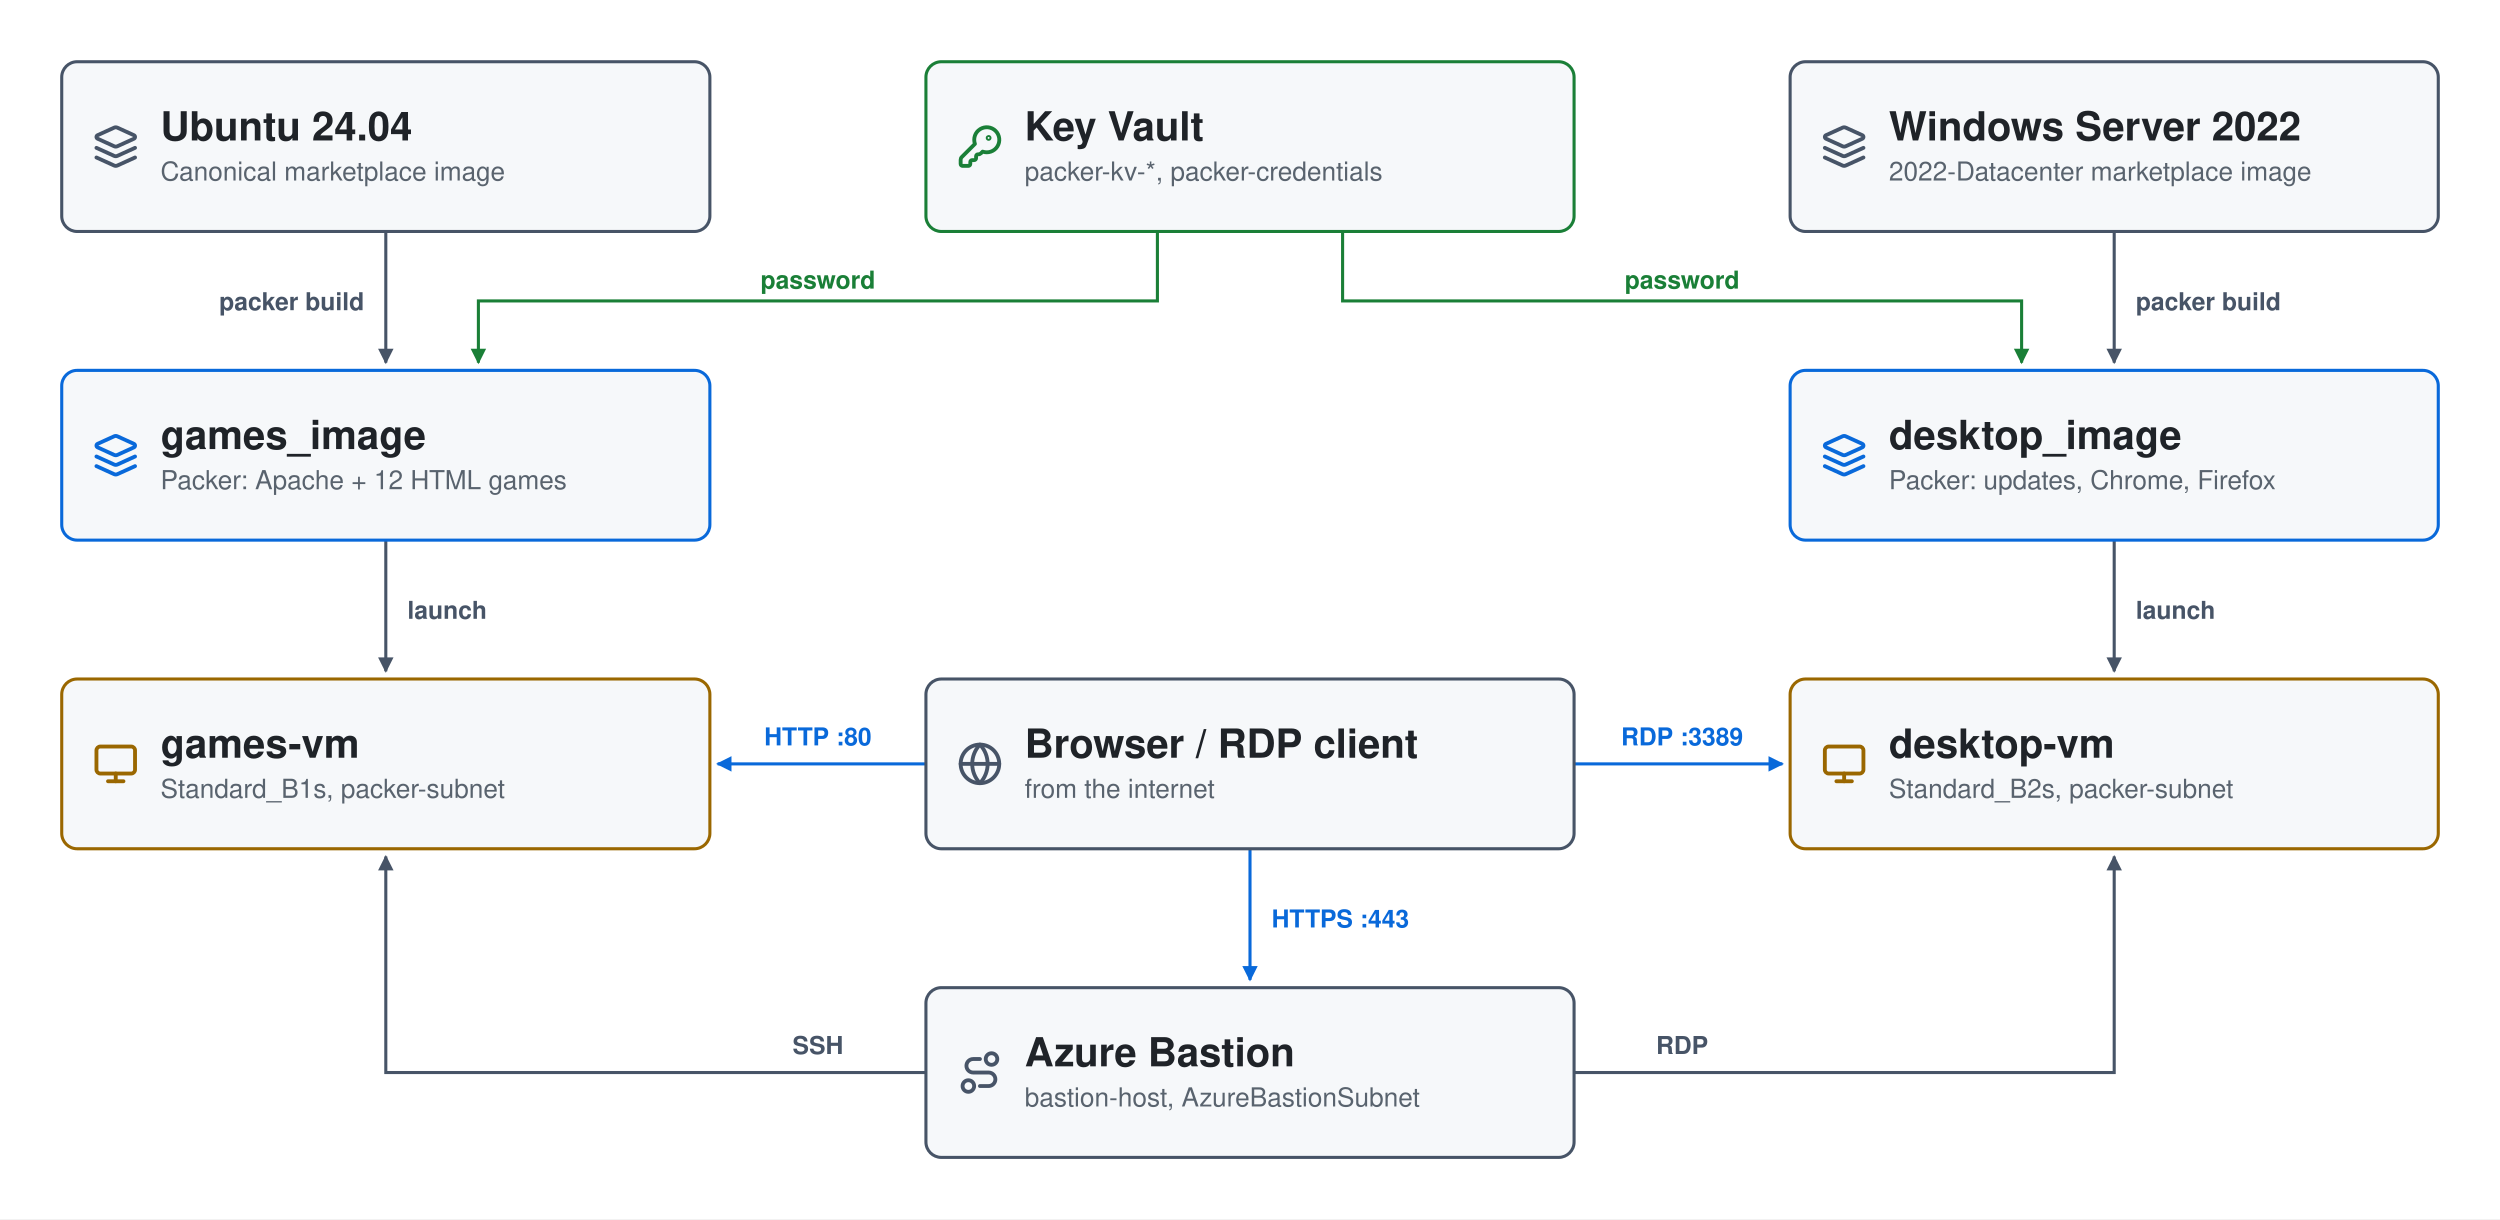
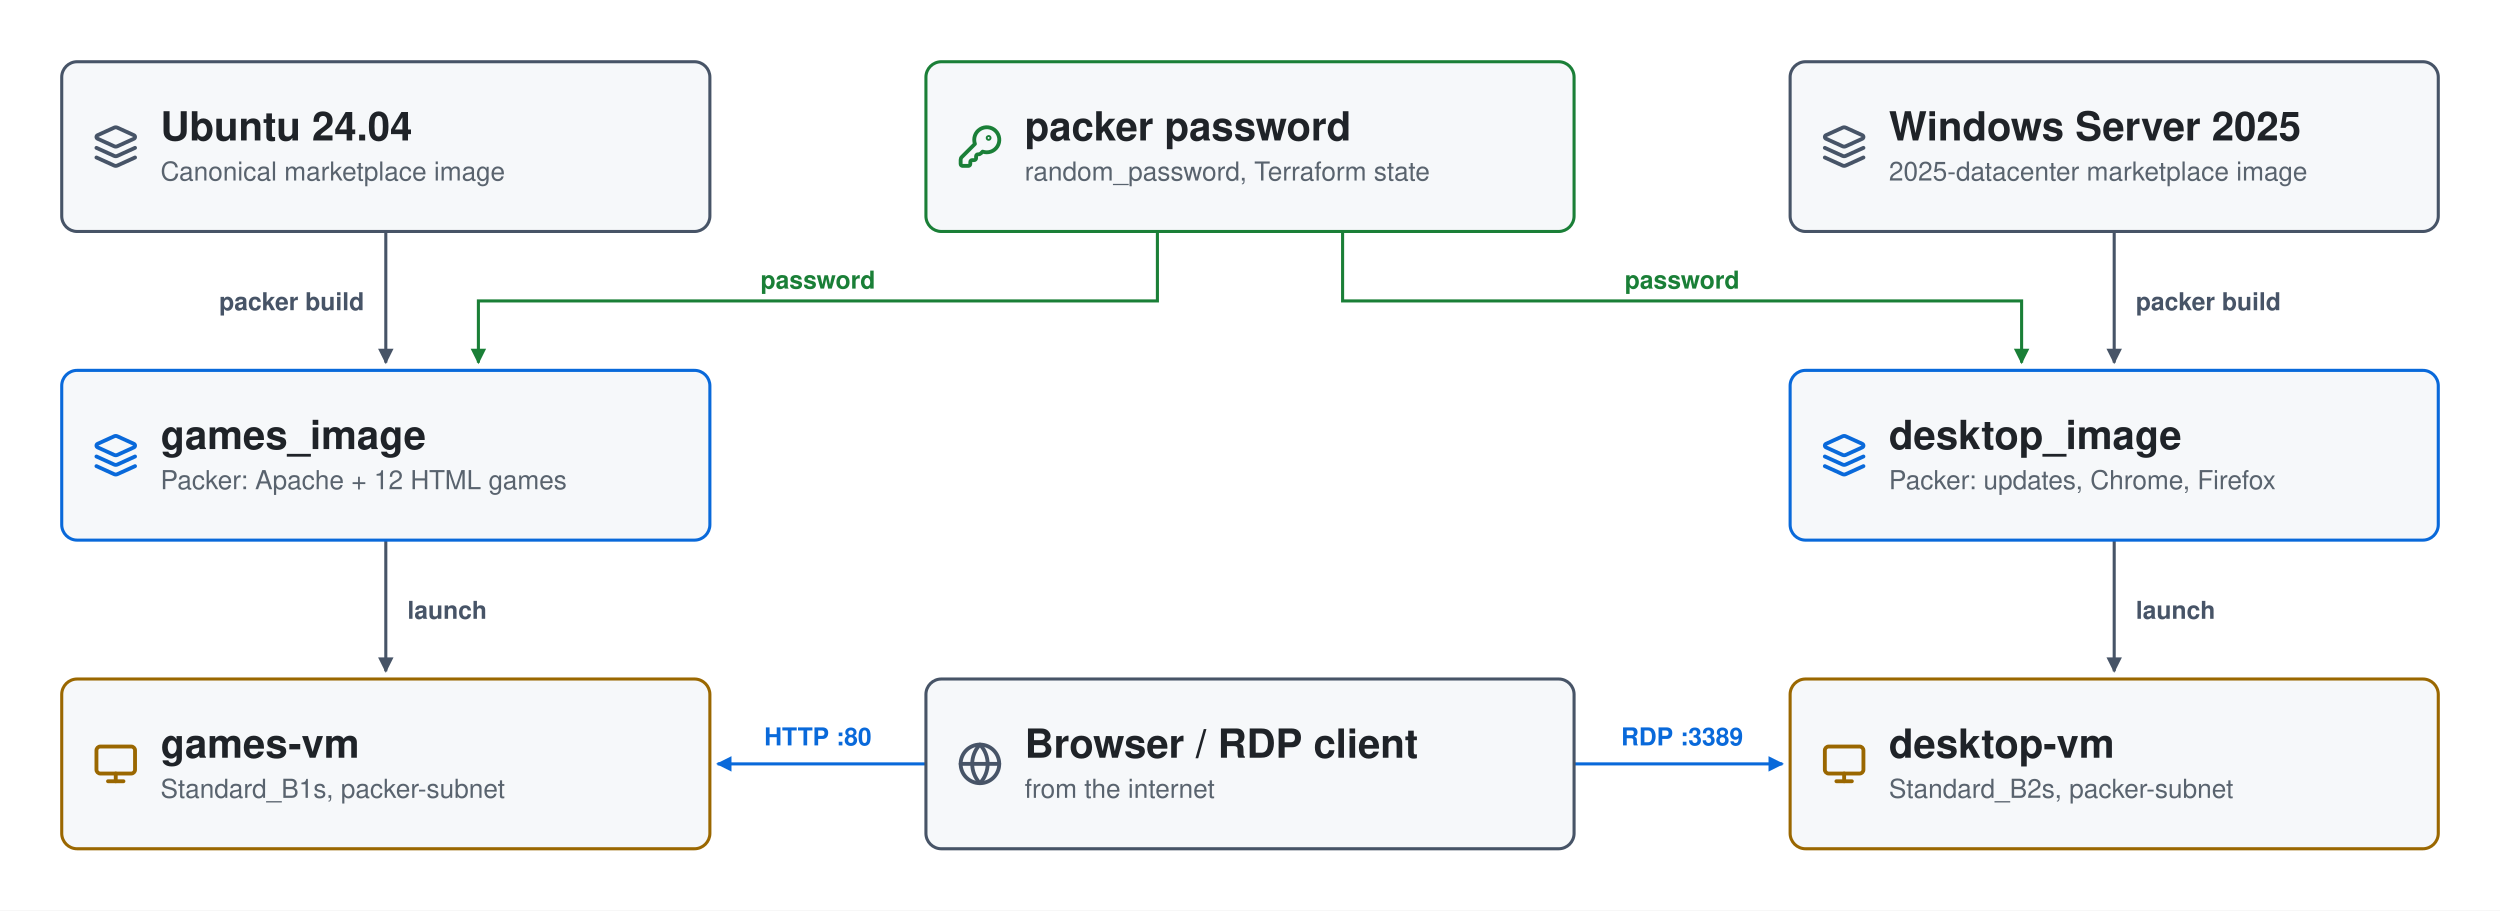
- <svg xmlns="http://www.w3.org/2000/svg" width="1620" height="790" viewBox="0 0 1620 790" role="img" aria-label="Packer builds two managed images in packer-rg, each in a temporary build resource group: a games image from Canonical's Ubuntu 24.04 image, with Apache serving twelve HTML games, and a desktop image from Windows Server 2022 Datacenter, with Windows updates, Chrome and Firefox, sysprepped. Both builds read the packer account password from Key Vault. Terraform then launches a VM from each image. A browser reaches the games VM over HTTP and an RDP client reaches the desktop VM; Azure Bastion offers SSH and RDP to both from the portal.">
+ <svg xmlns="http://www.w3.org/2000/svg" width="1620" height="590" viewBox="0 0 1620 590" role="img" aria-label="Packer builds two managed images in packer-rg, each in a temporary build resource group: a games image from Canonical's Ubuntu 24.04 image, with Apache serving twelve HTML games, and a desktop image from Windows Server 2025 Datacenter, with Windows updates, Chrome and Firefox, sysprepped. Both builds set the packer account password, which Terraform generates and keeps in its state. Terraform then launches a VM from each image. A browser reaches the games VM over HTTP and an RDP client reaches the desktop VM.">
  <defs>
    <marker id="a_e_gbuild" viewBox="0 0 10 10" refX="9" refY="5" markerWidth="5" markerHeight="5" orient="auto-start-reverse">
      <path d="M0,0 L10,5 L0,10 z" fill="#475467" />
    </marker>
    <marker id="a_e_dbuild" viewBox="0 0 10 10" refX="9" refY="5" markerWidth="5" markerHeight="5" orient="auto-start-reverse">
      <path d="M0,0 L10,5 L0,10 z" fill="#475467" />
    </marker>
    <marker id="a_e_gpw" viewBox="0 0 10 10" refX="9" refY="5" markerWidth="5" markerHeight="5" orient="auto-start-reverse">
      <path d="M0,0 L10,5 L0,10 z" fill="#1a7f37" />
    </marker>
    <marker id="a_e_dpw" viewBox="0 0 10 10" refX="9" refY="5" markerWidth="5" markerHeight="5" orient="auto-start-reverse">
      <path d="M0,0 L10,5 L0,10 z" fill="#1a7f37" />
    </marker>
    <marker id="a_e_glaunch" viewBox="0 0 10 10" refX="9" refY="5" markerWidth="5" markerHeight="5" orient="auto-start-reverse">
      <path d="M0,0 L10,5 L0,10 z" fill="#475467" />
    </marker>
    <marker id="a_e_dlaunch" viewBox="0 0 10 10" refX="9" refY="5" markerWidth="5" markerHeight="5" orient="auto-start-reverse">
      <path d="M0,0 L10,5 L0,10 z" fill="#475467" />
    </marker>
    <marker id="a_e_http" viewBox="0 0 10 10" refX="9" refY="5" markerWidth="5" markerHeight="5" orient="auto-start-reverse">
      <path d="M0,0 L10,5 L0,10 z" fill="#0969da" />
    </marker>
    <marker id="a_e_rdp" viewBox="0 0 10 10" refX="9" refY="5" markerWidth="5" markerHeight="5" orient="auto-start-reverse">
      <path d="M0,0 L10,5 L0,10 z" fill="#0969da" />
    </marker>
-     <marker id="a_e_bas" viewBox="0 0 10 10" refX="9" refY="5" markerWidth="5" markerHeight="5" orient="auto-start-reverse">
-       <path d="M0,0 L10,5 L0,10 z" fill="#0969da" />
-     </marker>
-     <marker id="a_e_bg" viewBox="0 0 10 10" refX="9" refY="5" markerWidth="5" markerHeight="5" orient="auto-start-reverse">
-       <path d="M0,0 L10,5 L0,10 z" fill="#475467" />
-     </marker>
-     <marker id="a_e_bd" viewBox="0 0 10 10" refX="9" refY="5" markerWidth="5" markerHeight="5" orient="auto-start-reverse">
-       <path d="M0,0 L10,5 L0,10 z" fill="#475467" />
-     </marker>
  </defs>
-   <rect width="1620" height="790" fill="#ffffff" />
+   <rect width="1620" height="590" fill="#ffffff" />
  <path d="M250.0,150 V235" fill="none" stroke="#475467" stroke-width="2" marker-end="url(#a_e_gbuild)" />
  <text x="236.0" y="201.0" text-anchor="end" font-family="-apple-system, BlinkMacSystemFont, Segoe UI, Helvetica, Arial, sans-serif" font-size="16" font-weight="600" fill="#475467" stroke="#ffffff" stroke-width="6" paint-order="stroke">packer build</text>
  <path d="M1370.0,150 V235" fill="none" stroke="#475467" stroke-width="2" marker-end="url(#a_e_dbuild)" />
  <text x="1384.0" y="201.0" text-anchor="start" font-family="-apple-system, BlinkMacSystemFont, Segoe UI, Helvetica, Arial, sans-serif" font-size="16" font-weight="600" fill="#475467" stroke="#ffffff" stroke-width="6" paint-order="stroke">packer build</text>
  <path d="M750.0,150 V195.0 H310.0 V235" fill="none" stroke="#1a7f37" stroke-width="2" marker-end="url(#a_e_gpw)" />
  <text x="530.0" y="187.0" text-anchor="middle" font-family="-apple-system, BlinkMacSystemFont, Segoe UI, Helvetica, Arial, sans-serif" font-size="16" font-weight="600" fill="#1a7f37" stroke="#ffffff" stroke-width="6" paint-order="stroke">password</text>
  <path d="M870.0,150 V195.0 H1310.0 V235" fill="none" stroke="#1a7f37" stroke-width="2" marker-end="url(#a_e_dpw)" />
  <text x="1090.0" y="187.0" text-anchor="middle" font-family="-apple-system, BlinkMacSystemFont, Segoe UI, Helvetica, Arial, sans-serif" font-size="16" font-weight="600" fill="#1a7f37" stroke="#ffffff" stroke-width="6" paint-order="stroke">password</text>
  <path d="M250.0,350 V435" fill="none" stroke="#475467" stroke-width="2" marker-end="url(#a_e_glaunch)" />
  <text x="264.0" y="401.0" text-anchor="start" font-family="-apple-system, BlinkMacSystemFont, Segoe UI, Helvetica, Arial, sans-serif" font-size="16" font-weight="600" fill="#475467" stroke="#ffffff" stroke-width="6" paint-order="stroke">launch</text>
  <path d="M1370.0,350 V435" fill="none" stroke="#475467" stroke-width="2" marker-end="url(#a_e_dlaunch)" />
  <text x="1384.0" y="401.0" text-anchor="start" font-family="-apple-system, BlinkMacSystemFont, Segoe UI, Helvetica, Arial, sans-serif" font-size="16" font-weight="600" fill="#475467" stroke="#ffffff" stroke-width="6" paint-order="stroke">launch</text>
  <path d="M600,495.0 H465" fill="none" stroke="#0969da" stroke-width="2" marker-end="url(#a_e_http)" />
  <text x="530.0" y="483.0" text-anchor="middle" font-family="-apple-system, BlinkMacSystemFont, Segoe UI, Helvetica, Arial, sans-serif" font-size="16" font-weight="600" fill="#0969da" stroke="#ffffff" stroke-width="6" paint-order="stroke">HTTP :80</text>
  <path d="M1020,495.0 H1155" fill="none" stroke="#0969da" stroke-width="2" marker-end="url(#a_e_rdp)" />
  <text x="1090.0" y="483.0" text-anchor="middle" font-family="-apple-system, BlinkMacSystemFont, Segoe UI, Helvetica, Arial, sans-serif" font-size="16" font-weight="600" fill="#0969da" stroke="#ffffff" stroke-width="6" paint-order="stroke">RDP :3389</text>
-   <path d="M810.0,550 V635" fill="none" stroke="#0969da" stroke-width="2" marker-end="url(#a_e_bas)" />
-   <text x="824.0" y="601.0" text-anchor="start" font-family="-apple-system, BlinkMacSystemFont, Segoe UI, Helvetica, Arial, sans-serif" font-size="16" font-weight="600" fill="#0969da" stroke="#ffffff" stroke-width="6" paint-order="stroke">HTTPS :443</text>
-   <path d="M600,695.0 H250.0 V555" fill="none" stroke="#475467" stroke-width="2" marker-end="url(#a_e_bg)" />
-   <text x="530.0" y="683.0" text-anchor="middle" font-family="-apple-system, BlinkMacSystemFont, Segoe UI, Helvetica, Arial, sans-serif" font-size="16" font-weight="600" fill="#475467" stroke="#ffffff" stroke-width="6" paint-order="stroke">SSH</text>
-   <path d="M1020,695.0 H1370.0 V555" fill="none" stroke="#475467" stroke-width="2" marker-end="url(#a_e_bd)" />
-   <text x="1090.0" y="683.0" text-anchor="middle" font-family="-apple-system, BlinkMacSystemFont, Segoe UI, Helvetica, Arial, sans-serif" font-size="16" font-weight="600" fill="#475467" stroke="#ffffff" stroke-width="6" paint-order="stroke">RDP</text>
  <rect x="40" y="40" width="420" height="110" rx="10" ry="10" fill="#f6f8fa" stroke="#475467" stroke-width="2" />
  <g transform="translate(60,80.0) scale(1.25)" fill="none" stroke="#475467" stroke-width="2" stroke-linecap="round" stroke-linejoin="round">
    <path d="m12.83 2.18a2 2 0 0 0-1.66 0L2.6 6.08a1 1 0 0 0 0 1.83l8.58 3.91a2 2 0 0 0 1.66 0l8.58-3.9a1 1 0 0 0 0-1.83Z" />
    <path d="m22 17.65-9.17 4.16a2 2 0 0 1-1.66 0L2 17.65" />
    <path d="m22 12.65-9.17 4.16a2 2 0 0 1-1.66 0L2 12.65" />
  </g>
  <text x="104.0" y="91.0" font-family="-apple-system, BlinkMacSystemFont, Segoe UI, Helvetica, Arial, sans-serif" font-size="26" font-weight="600" fill="#1f2328">Ubuntu 24.04</text>
  <text x="104.0" y="117.0" font-family="-apple-system, BlinkMacSystemFont, Segoe UI, Helvetica, Arial, sans-serif" font-size="17" fill="#59636e">Canonical marketplace image</text>
  <rect x="600" y="40" width="420" height="110" rx="10" ry="10" fill="#f6f8fa" stroke="#1a7f37" stroke-width="2" />
  <g transform="translate(620,80.0) scale(1.25)" fill="none" stroke="#1a7f37" stroke-width="2" stroke-linecap="round" stroke-linejoin="round">
    <path d="M2.586 17.414A2 2 0 0 0 2 18.828V21a1 1 0 0 0 1 1h3a1 1 0 0 0 1-1v-1a1 1 0 0 1 1-1h1a1 1 0 0 0 1-1v-1a1 1 0 0 1 1-1h.172a2 2 0 0 0 1.414-.586l.814-.814a6.5 6.5 0 1 0-4-4z" />
    <circle cx="16.5" cy="7.5" r=".5" />
  </g>
-   <text x="664.0" y="91.0" font-family="-apple-system, BlinkMacSystemFont, Segoe UI, Helvetica, Arial, sans-serif" font-size="26" font-weight="600" fill="#1f2328">Key Vault</text>
-   <text x="664.0" y="117.0" font-family="-apple-system, BlinkMacSystemFont, Segoe UI, Helvetica, Arial, sans-serif" font-size="17" fill="#59636e">packer-kv-*, packer-credentials</text>
+   <text x="664.0" y="91.0" font-family="-apple-system, BlinkMacSystemFont, Segoe UI, Helvetica, Arial, sans-serif" font-size="26" font-weight="600" fill="#1f2328">packer password</text>
+   <text x="664.0" y="117.0" font-family="-apple-system, BlinkMacSystemFont, Segoe UI, Helvetica, Arial, sans-serif" font-size="17" fill="#59636e">random_password, Terraform state</text>
  <rect x="1160" y="40" width="420" height="110" rx="10" ry="10" fill="#f6f8fa" stroke="#475467" stroke-width="2" />
  <g transform="translate(1180,80.0) scale(1.25)" fill="none" stroke="#475467" stroke-width="2" stroke-linecap="round" stroke-linejoin="round">
    <path d="m12.83 2.18a2 2 0 0 0-1.66 0L2.6 6.08a1 1 0 0 0 0 1.83l8.58 3.91a2 2 0 0 0 1.66 0l8.58-3.9a1 1 0 0 0 0-1.83Z" />
    <path d="m22 17.65-9.17 4.16a2 2 0 0 1-1.66 0L2 17.65" />
    <path d="m22 12.65-9.17 4.16a2 2 0 0 1-1.66 0L2 12.65" />
  </g>
-   <text x="1224.0" y="91.0" font-family="-apple-system, BlinkMacSystemFont, Segoe UI, Helvetica, Arial, sans-serif" font-size="26" font-weight="600" fill="#1f2328">Windows Server 2022</text>
-   <text x="1224.0" y="117.0" font-family="-apple-system, BlinkMacSystemFont, Segoe UI, Helvetica, Arial, sans-serif" font-size="17" fill="#59636e">2022-Datacenter marketplace image</text>
+   <text x="1224.0" y="91.0" font-family="-apple-system, BlinkMacSystemFont, Segoe UI, Helvetica, Arial, sans-serif" font-size="26" font-weight="600" fill="#1f2328">Windows Server 2025</text>
+   <text x="1224.0" y="117.0" font-family="-apple-system, BlinkMacSystemFont, Segoe UI, Helvetica, Arial, sans-serif" font-size="17" fill="#59636e">2025-datacenter marketplace image</text>
  <rect x="40" y="240" width="420" height="110" rx="10" ry="10" fill="#f6f8fa" stroke="#0969da" stroke-width="2" />
  <g transform="translate(60,280.0) scale(1.25)" fill="none" stroke="#0969da" stroke-width="2" stroke-linecap="round" stroke-linejoin="round">
    <path d="m12.83 2.18a2 2 0 0 0-1.66 0L2.6 6.08a1 1 0 0 0 0 1.83l8.58 3.91a2 2 0 0 0 1.66 0l8.58-3.9a1 1 0 0 0 0-1.83Z" />
    <path d="m22 17.65-9.17 4.16a2 2 0 0 1-1.66 0L2 17.65" />
    <path d="m22 12.65-9.17 4.16a2 2 0 0 1-1.66 0L2 12.65" />
  </g>
  <text x="104.0" y="291.0" font-family="-apple-system, BlinkMacSystemFont, Segoe UI, Helvetica, Arial, sans-serif" font-size="26" font-weight="600" fill="#1f2328">games_image</text>
  <text x="104.0" y="317.0" font-family="-apple-system, BlinkMacSystemFont, Segoe UI, Helvetica, Arial, sans-serif" font-size="17" fill="#59636e">Packer: Apache + 12 HTML games</text>
  <rect x="1160" y="240" width="420" height="110" rx="10" ry="10" fill="#f6f8fa" stroke="#0969da" stroke-width="2" />
  <g transform="translate(1180,280.0) scale(1.25)" fill="none" stroke="#0969da" stroke-width="2" stroke-linecap="round" stroke-linejoin="round">
    <path d="m12.83 2.18a2 2 0 0 0-1.66 0L2.6 6.08a1 1 0 0 0 0 1.83l8.58 3.91a2 2 0 0 0 1.66 0l8.58-3.9a1 1 0 0 0 0-1.83Z" />
    <path d="m22 17.65-9.17 4.16a2 2 0 0 1-1.66 0L2 17.65" />
    <path d="m22 12.65-9.17 4.16a2 2 0 0 1-1.66 0L2 12.65" />
  </g>
  <text x="1224.0" y="291.0" font-family="-apple-system, BlinkMacSystemFont, Segoe UI, Helvetica, Arial, sans-serif" font-size="26" font-weight="600" fill="#1f2328">desktop_image</text>
  <text x="1224.0" y="317.0" font-family="-apple-system, BlinkMacSystemFont, Segoe UI, Helvetica, Arial, sans-serif" font-size="17" fill="#59636e">Packer: updates, Chrome, Firefox</text>
  <rect x="40" y="440" width="420" height="110" rx="10" ry="10" fill="#f6f8fa" stroke="#9a6700" stroke-width="2" />
  <g transform="translate(60,480.0) scale(1.25)" fill="none" stroke="#9a6700" stroke-width="2" stroke-linecap="round" stroke-linejoin="round">
    <rect width="20" height="14" x="2" y="3" rx="2" />
    <line x1="8" x2="16" y1="21" y2="21" />
    <line x1="12" x2="12" y1="17" y2="21" />
  </g>
  <text x="104.0" y="491.0" font-family="-apple-system, BlinkMacSystemFont, Segoe UI, Helvetica, Arial, sans-serif" font-size="26" font-weight="600" fill="#1f2328">games-vm</text>
  <text x="104.0" y="517.0" font-family="-apple-system, BlinkMacSystemFont, Segoe UI, Helvetica, Arial, sans-serif" font-size="17" fill="#59636e">Standard_B1s, packer-subnet</text>
  <rect x="600" y="440" width="420" height="110" rx="10" ry="10" fill="#f6f8fa" stroke="#475467" stroke-width="2" />
  <g transform="translate(620,480.0) scale(1.25)" fill="none" stroke="#475467" stroke-width="2" stroke-linecap="round" stroke-linejoin="round">
    <circle cx="12" cy="12" r="10" />
    <path d="M12 2a14.5 14.5 0 0 0 0 20 14.5 14.5 0 0 0 0-20" />
    <path d="M2 12h20" />
  </g>
  <text x="664.0" y="491.0" font-family="-apple-system, BlinkMacSystemFont, Segoe UI, Helvetica, Arial, sans-serif" font-size="26" font-weight="600" fill="#1f2328">Browser / RDP client</text>
  <text x="664.0" y="517.0" font-family="-apple-system, BlinkMacSystemFont, Segoe UI, Helvetica, Arial, sans-serif" font-size="17" fill="#59636e">from the internet</text>
  <rect x="1160" y="440" width="420" height="110" rx="10" ry="10" fill="#f6f8fa" stroke="#9a6700" stroke-width="2" />
  <g transform="translate(1180,480.0) scale(1.25)" fill="none" stroke="#9a6700" stroke-width="2" stroke-linecap="round" stroke-linejoin="round">
    <rect width="20" height="14" x="2" y="3" rx="2" />
    <line x1="8" x2="16" y1="21" y2="21" />
    <line x1="12" x2="12" y1="17" y2="21" />
  </g>
  <text x="1224.0" y="491.0" font-family="-apple-system, BlinkMacSystemFont, Segoe UI, Helvetica, Arial, sans-serif" font-size="26" font-weight="600" fill="#1f2328">desktop-vm</text>
  <text x="1224.0" y="517.0" font-family="-apple-system, BlinkMacSystemFont, Segoe UI, Helvetica, Arial, sans-serif" font-size="17" fill="#59636e">Standard_B2s, packer-subnet</text>
-   <rect x="600" y="640" width="420" height="110" rx="10" ry="10" fill="#f6f8fa" stroke="#475467" stroke-width="2" />
-   <g transform="translate(620,680.0) scale(1.25)" fill="none" stroke="#475467" stroke-width="2" stroke-linecap="round" stroke-linejoin="round">
-     <circle cx="6" cy="19" r="3" />
-     <circle cx="18" cy="5" r="3" />
-     <path d="M12 19h4.5a3.5 3.5 0 0 0 0-7h-8a3.5 3.5 0 0 1 0-7H12" />
-   </g>
-   <text x="664.0" y="691.0" font-family="-apple-system, BlinkMacSystemFont, Segoe UI, Helvetica, Arial, sans-serif" font-size="26" font-weight="600" fill="#1f2328">Azure Bastion</text>
-   <text x="664.0" y="717.0" font-family="-apple-system, BlinkMacSystemFont, Segoe UI, Helvetica, Arial, sans-serif" font-size="17" fill="#59636e">bastion-host, AzureBastionSubnet</text>
</svg>
